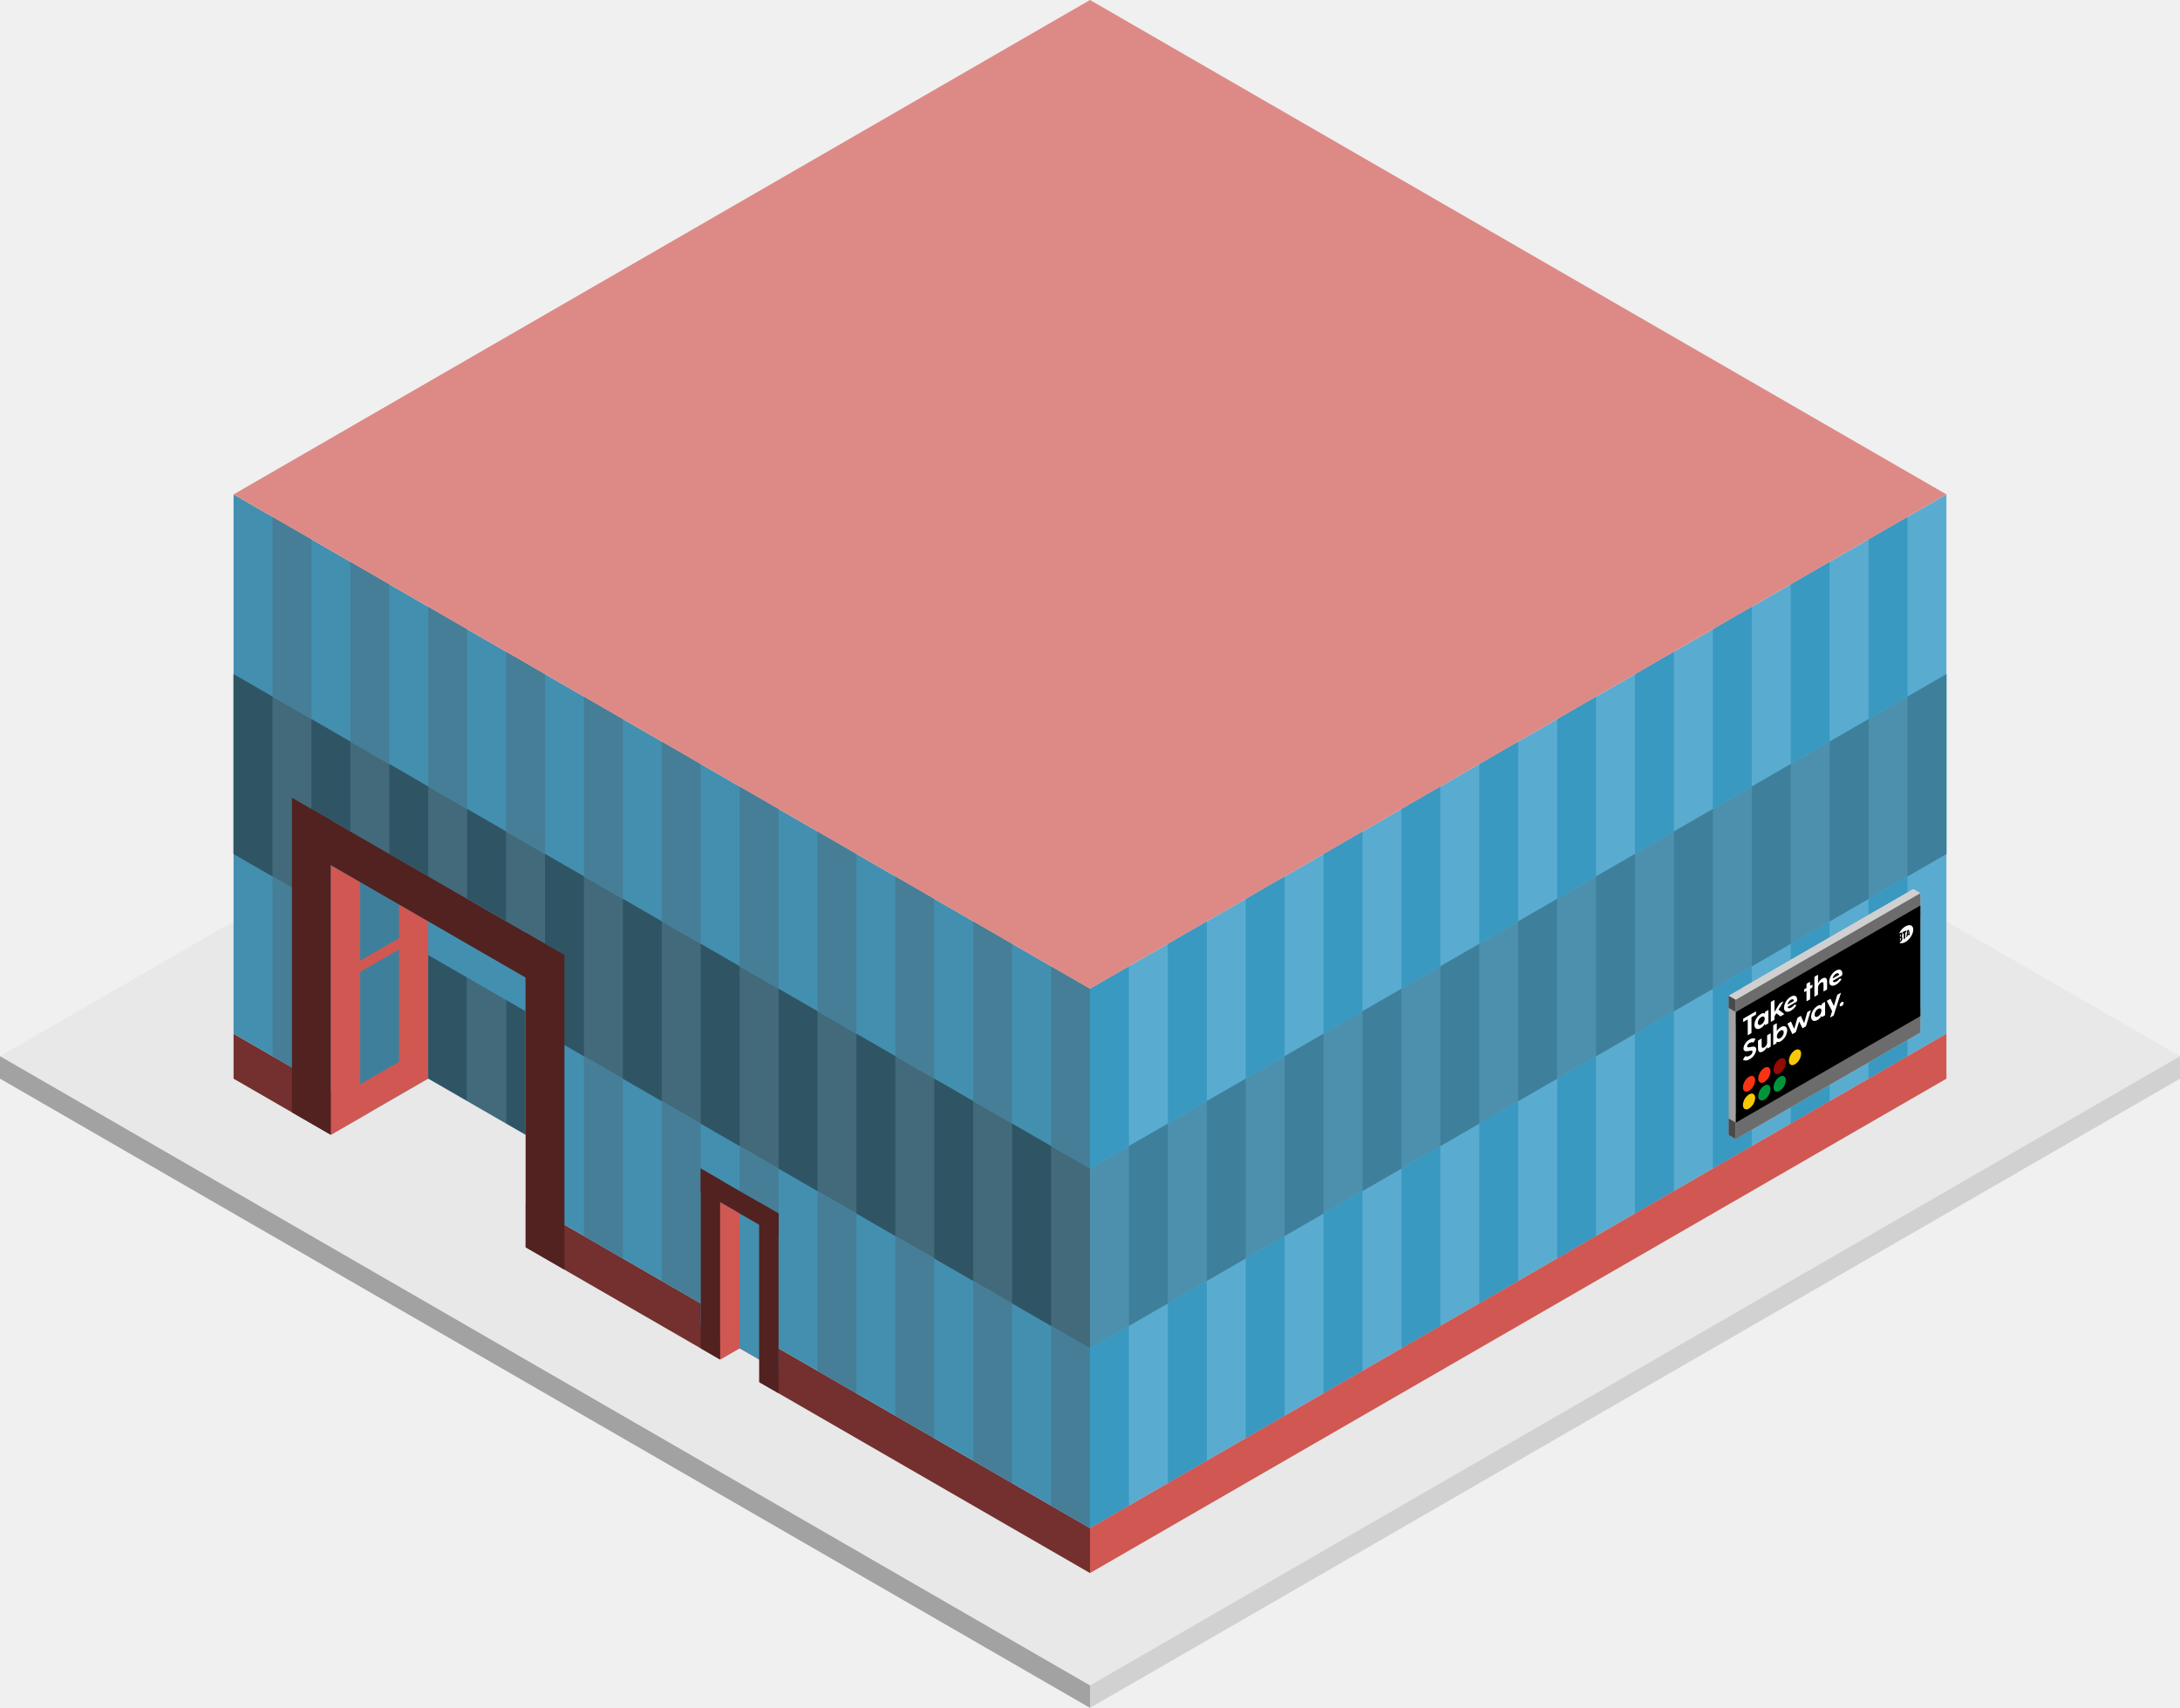
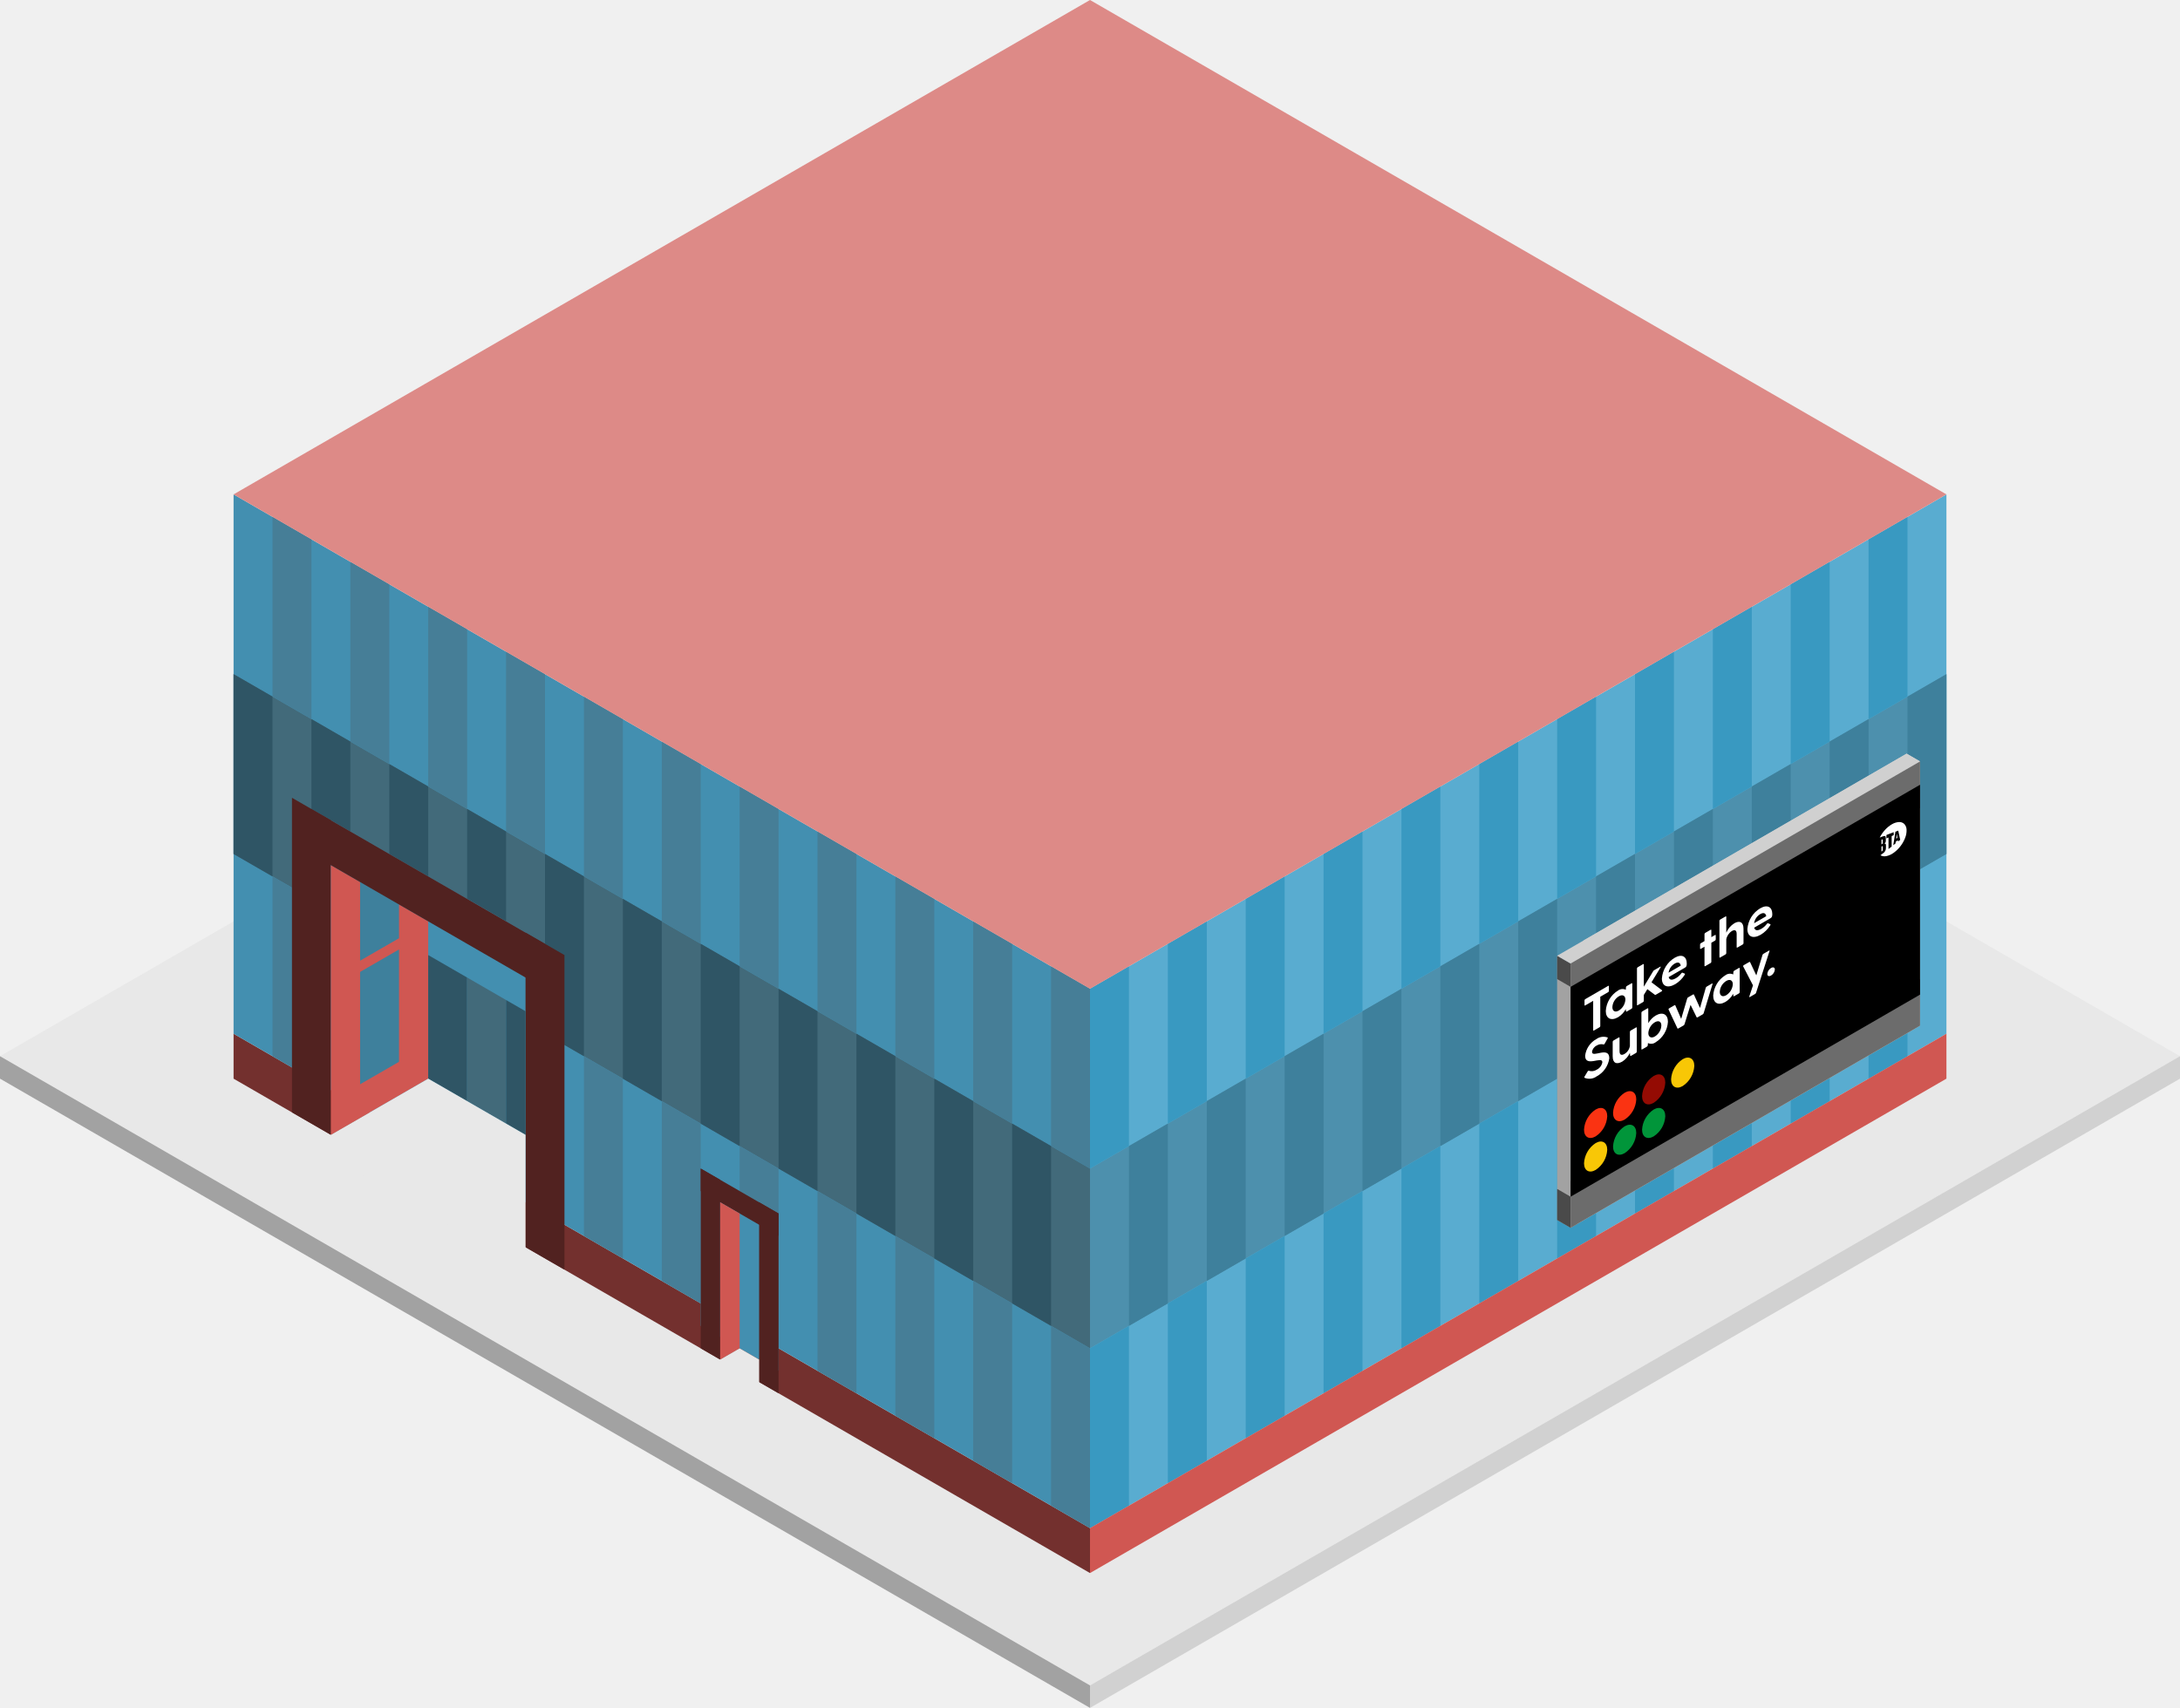
<svg xmlns="http://www.w3.org/2000/svg" id="Layer_1" data-name="Layer 1" viewBox="0 0 280 219.393">
  <defs>
    <style>
      .cls-1 {
        fill: #e8e8e8;
      }

      .exterior-L-prim {
        fill: #73302e;
      }

      .curtain-R-prim-light {
        fill: #59acd0;
      }

      .curtain-L-prim-light {
        fill: #438fb0;
      }

      .curtain-R-prim-dark-light {
        fill: #4d90ad;
      }

      .curtain-L-prim-dark-light {
        fill: #426a7a;
      }

      .curtain-R-prim-dark {
        fill: #3e809c;
      }

      .curtain-R-prim-light-dark {
        fill: #3999c1;
      }

      .curtain-L-prim-light-dark {
        fill: #467e97;
      }

      .curtain-L-prim-dark {
        fill: #2f5565;
      }

      .exterior-L-dark {
        fill: #512220;
      }

      .exterior-R-prim {
        fill: #d05752;
      }

      .cls-2 {
        fill: #d1d1d1;
      }

      .cls-3 {
        fill: #a2a2a2;
      }

      .top-prim {
        fill: #dd8a87;
      }

      .cls-4 {
        fill: #4a4a4a;
      }

      .cls-5 {
        fill: #d0d0d0;
      }

      .cls-6 {
        fill: #6c6c6c;
      }

      .cls-7 {
        fill: #fff;
      }

      .cls-8 {
        fill: #f8c706;
      }

      .cls-9 {
        fill: #fa3312;
      }

      .cls-10 {
        fill: #01953a;
      }

      .cls-11 {
        fill: #940b03;
      }
    </style>
  </defs>
  <g>
    <g id="Group">
      <path id="Path" class="cls-1" d="M140,216.506l140-80.829L140,54.848,0,135.677Z" />
      <path id="Path-2" data-name="Path" class="exterior-L-prim" d="M30,132.791v5.774l110,63.509v-5.774Z" />
      <path id="Path-3" data-name="Path" class="curtain-R-prim-light" d="M140,196.299v-69.282L250,63.509v69.282Z" />
      <path id="Path-4" data-name="Path" class="curtain-L-prim-light" d="M140,196.299v-69.282L30,63.509v69.282Z" />
      <path id="Path-5" data-name="Path" class="curtain-R-prim-dark-light" d="M140,150.111,250,86.603v23.094L140,173.205Z" />
      <path id="Path-6" data-name="Path" class="curtain-L-prim-dark-light" d="M140,150.111,30,86.603v23.094l110,63.508Z" />
      <path id="Path-7" data-name="Path" class="curtain-R-prim-dark" d="M55,112.583l-5-2.887v17.32l5,2.887Z" />
      <path id="Path-8" data-name="Path" class="curtain-R-prim-dark" d="M45,106.81l-5-2.887v17.32l5,2.887Z" />
      <path id="Path-9" data-name="Path" class="curtain-R-prim-light-dark" d="M140,173.205l5-2.887v23.094l-5,2.887Z" />
      <path id="Path-10" data-name="Path" class="curtain-R-prim-light-dark" d="M180,150.111l5-2.887v23.094l-5,2.887Z" />
      <path id="Path-11" data-name="Path" class="curtain-R-prim-light-dark" d="M220,127.017l5-2.887v23.094l-5,2.887Z" />
      <path id="Path-12" data-name="Path" class="curtain-R-prim-light-dark" d="M160,161.658l5-2.887v23.094l-5,2.887Z" />
      <path id="Path-13" data-name="Path" class="curtain-R-prim-light-dark" d="M200,138.564l5-2.887v23.094l-5,2.887Z" />
      <path id="Path-14" data-name="Path" class="curtain-R-prim-light-dark" d="M240,115.47l5-2.887v23.094l-5,2.887Z" />
      <path id="Path-15" data-name="Path" class="curtain-R-prim-light-dark" d="M150,167.432l5-2.887v23.094l-5,2.887Z" />
      <path id="Path-16" data-name="Path" class="curtain-R-prim-light-dark" d="M190,144.338l5-2.887v23.094l-5,2.887Z" />
      <path id="Path-17" data-name="Path" class="curtain-R-prim-light-dark" d="M230,121.244l5-2.887v23.094l-5,2.887Z" />
      <path id="Path-18" data-name="Path" class="curtain-R-prim-light-dark" d="M170,155.885l5-2.887v23.094l-5,2.887Z" />
      <path id="Path-19" data-name="Path" class="curtain-R-prim-light-dark" d="M210,132.791l5-2.887v23.094l-5,2.887Z" />
      <path id="Path-20" data-name="Path" class="curtain-L-prim-light-dark" d="M140,173.205l-5-2.887v23.094l5,2.887Z" />
      <path id="Path-21" data-name="Path" class="curtain-L-prim-light-dark" d="M100,150.111l-5-2.887v23.094l5,2.887Z" />
      <path id="Path-22" data-name="Path" class="curtain-L-prim-light-dark" d="M60,127.017,55,124.13v23.094l5,2.887Z" />
      <path id="Path-23" data-name="Path" class="curtain-L-prim-light-dark" d="M120,161.658l-5-2.887v23.094l5,2.887Z" />
      <path id="Path-24" data-name="Path" class="curtain-L-prim-light-dark" d="M80,138.564l-5-2.887v23.094l5,2.887Z" />
      <path id="Path-25" data-name="Path" class="curtain-L-prim-light-dark" d="M40,115.47l-5-2.887v23.094l5,2.887Z" />
      <path id="Path-26" data-name="Path" class="curtain-L-prim-light-dark" d="M130,167.432l-5-2.887v23.094l5,2.887Z" />
      <path id="Path-27" data-name="Path" class="curtain-L-prim-light-dark" d="M90,144.338l-5-2.887v23.094l5,2.887Z" />
      <path id="Path-28" data-name="Path" class="curtain-L-prim-light-dark" d="M50,121.244l-5-2.887v23.094l5,2.887Z" />
      <path id="Path-29" data-name="Path" class="curtain-L-prim-light-dark" d="M110,155.885l-5-2.887v23.094l5,2.887Z" />
      <path id="Path-30" data-name="Path" class="curtain-L-prim-light-dark" d="M70,132.791l-5-2.887v23.094l5,2.887Z" />
      <path id="Path-31" data-name="Path" class="curtain-R-prim-light-dark" d="M140,127.017l5-2.887v23.094l-5,2.887Z" />
      <path id="Path-32" data-name="Path" class="curtain-R-prim-light-dark" d="M180,103.923l5-2.887V124.13l-5,2.887Z" />
      <path id="Path-33" data-name="Path" class="curtain-R-prim-light-dark" d="M220,80.829l5-2.887v23.094l-5,2.887Z" />
      <path id="Path-34" data-name="Path" class="curtain-R-prim-light-dark" d="M160,115.47l5-2.887v23.094l-5,2.887Z" />
      <path id="Path-35" data-name="Path" class="curtain-R-prim-light-dark" d="M200,92.376l5-2.887v23.094l-5,2.887Z" />
      <path id="Path-36" data-name="Path" class="curtain-R-prim-light-dark" d="M240,69.282l5-2.887V89.489l-5,2.887Z" />
      <path id="Path-37" data-name="Path" class="curtain-R-prim-light-dark" d="M150,121.244l5-2.887v23.094l-5,2.887Z" />
      <path id="Path-38" data-name="Path" class="curtain-R-prim-light-dark" d="M190,98.15l5-2.887v23.094l-5,2.887Z" />
      <path id="Path-39" data-name="Path" class="curtain-R-prim-light-dark" d="M230,75.056l5-2.887V95.263L230,98.15Z" />
      <path id="Path-40" data-name="Path" class="curtain-R-prim-light-dark" d="M170,109.697l5-2.887v23.094l-5,2.887Z" />
      <path id="Path-41" data-name="Path" class="curtain-R-prim-light-dark" d="M210,86.603l5-2.887V106.81l-5,2.887Z" />
      <path id="Path-42" data-name="Path" class="curtain-L-prim-light-dark" d="M140,127.017l-5-2.887v23.094l5,2.887Z" />
      <path id="Path-43" data-name="Path" class="curtain-L-prim-light-dark" d="M100,103.923l-5-2.887V124.13l5,2.887Z" />
      <path id="Path-44" data-name="Path" class="curtain-L-prim-light-dark" d="M60,80.829l-5-2.887v23.094l5,2.887Z" />
      <path id="Path-45" data-name="Path" class="curtain-L-prim-light-dark" d="M120,115.47l-5-2.887v23.094l5,2.887Z" />
      <path id="Path-46" data-name="Path" class="curtain-L-prim-light-dark" d="M80,92.376l-5-2.887v23.094l5,2.887Z" />
      <path id="Path-47" data-name="Path" class="curtain-L-prim-light-dark" d="M40,69.282l-5-2.887V89.489l5,2.887Z" />
      <path id="Path-48" data-name="Path" class="curtain-L-prim-light-dark" d="M130,121.244l-5-2.887v23.094l5,2.887Z" />
      <path id="Path-49" data-name="Path" class="curtain-L-prim-light-dark" d="M90,98.15l-5-2.887v23.094l5,2.887Z" />
      <path id="Path-50" data-name="Path" class="curtain-L-prim-light-dark" d="M50,75.056l-5-2.887V95.263L50,98.15Z" />
      <path id="Path-51" data-name="Path" class="curtain-L-prim-light-dark" d="M110,109.697l-5-2.887v23.094l5,2.887Z" />
      <path id="Path-52" data-name="Path" class="curtain-L-prim-light-dark" d="M70,86.603l-5-2.887V106.81l5,2.887Z" />
      <path id="Path-53" data-name="Path" class="curtain-R-prim-dark" d="M145,147.224l5-2.887v23.094l-5,2.887Z" />
      <path id="Path-54" data-name="Path" class="curtain-R-prim-dark" d="M185,124.13l5-2.887v23.094l-5,2.887Z" />
      <path id="Path-55" data-name="Path" class="curtain-R-prim-dark" d="M225,101.036l5-2.887v23.094l-5,2.887Z" />
      <path id="Path-56" data-name="Path" class="curtain-R-prim-dark" d="M165,135.677l5-2.887v23.094l-5,2.887Z" />
      <path id="Path-57" data-name="Path" class="curtain-R-prim-dark" d="M205,112.583l5-2.887v23.094l-5,2.887Z" />
      <path id="Path-58" data-name="Path" class="curtain-R-prim-dark" d="M245,89.489l5-2.887v23.094l-5,2.887Z" />
      <path id="Path-59" data-name="Path" class="curtain-R-prim-dark" d="M155,141.451l5-2.887v23.094l-5,2.887Z" />
      <path id="Path-60" data-name="Path" class="curtain-R-prim-dark" d="M195,118.357l5-2.887v23.094l-5,2.887Z" />
      <path id="Path-61" data-name="Path" class="curtain-R-prim-dark" d="M235,95.263l5-2.887V115.47l-5,2.887Z" />
      <path id="Path-62" data-name="Path" class="curtain-R-prim-dark" d="M175,129.904l5-2.887v23.094l-5,2.887Z" />
      <path id="Path-63" data-name="Path" class="curtain-R-prim-dark" d="M215,106.81l5-2.887v23.094l-5,2.887Z" />
      <path id="Path-64" data-name="Path" class="curtain-L-prim-dark" d="M135,147.224l-5-2.887v23.094l5,2.887Z" />
      <path id="Path-65" data-name="Path" class="curtain-L-prim-dark" d="M95,124.13l-5-2.887v23.094l5,2.887Z" />
      <path id="Path-66" data-name="Path" class="curtain-L-prim-dark" d="M55,101.036,50,98.15v23.094l5,2.887Z" />
      <path id="Path-67" data-name="Path" class="curtain-L-prim-dark" d="M115,135.677l-5-2.887v23.094l5,2.887Z" />
      <path id="Path-68" data-name="Path" class="curtain-L-prim-dark" d="M75,112.583l-5-2.887v23.094l5,2.887Z" />
      <path id="Path-69" data-name="Path" class="curtain-L-prim-dark" d="M35,89.489l-5-2.887v23.094l5,2.887Z" />
      <path id="Path-70" data-name="Path" class="curtain-L-prim-dark" d="M125,141.451l-5-2.887v23.094l5,2.887Z" />
      <path id="Path-71" data-name="Path" class="curtain-L-prim-dark" d="M85,118.357,80,115.47v23.094l5,2.887Z" />
      <path id="Path-72" data-name="Path" class="curtain-L-prim-dark" d="M45,95.263l-5-2.887V115.47l5,2.887Z" />
      <path id="Path-73" data-name="Path" class="curtain-L-prim-dark" d="M105,129.904l-5-2.887v23.094l5,2.887Z" />
      <path id="Path-74" data-name="Path" class="curtain-L-prim-dark" d="M65,106.81l-5-2.887v23.094l5,2.887Z" />
      <path id="Path-75" data-name="Path" class="curtain-R-prim-dark" d="M65,118.357,60,115.47v17.32l5,2.887Z" />
      <path id="Path-76" data-name="Path" class="curtain-L-prim-light" d="M70,121.244l-30-17.32v34.641l30,17.32Z" />
      <path id="Path-77" data-name="Path" class="curtain-L-prim-light" d="M90,170.318V150.111l10,5.774v20.207Z" />
      <path id="Path-78" data-name="Path" class="exterior-L-dark" d="M42.5,145.781l-5-2.887V102.48l5,2.887Z" />
      <path id="Path-79" data-name="Path" class="exterior-L-dark" d="M92.5,174.649,90,173.205V150.111l2.5,1.443Z" />
      <path id="Path-80" data-name="Path" class="exterior-L-dark" d="M100,178.979l-2.5-1.443V154.441l2.5,1.443Z" />
      <path id="Path-81" data-name="Path" class="exterior-L-dark" d="M67.5,160.215l5,2.887V122.687l-5-2.887Z" />
      <path id="Path-82" data-name="Path" class="exterior-R-prim" d="M42.5,145.781,55,138.564V118.357L42.5,111.14Z" />
      <path id="Path-83" data-name="Path" class="curtain-R-prim-dark" d="M51.25,120.522l-5,2.887V113.305l5-2.887Z" />
      <path id="Path-84" data-name="Path" class="curtain-R-prim-dark" d="M51.25,136.399l-5,2.887V124.852l5-2.887Z" />
      <path id="Path-85" data-name="Path" class="curtain-L-prim-dark" d="M60,125.574l-5-2.887v15.877l5,2.887Z" />
      <path id="Path-86" data-name="Path" class="curtain-L-prim-dark-light" d="M65,128.46l-5-2.887v15.877l5,2.887Z" />
      <path id="Path-87" data-name="Path" class="curtain-L-prim-dark" d="M67.5,129.904,65,128.46v15.877l2.5,1.443Z" />
      <path id="Path-88" data-name="Path" class="exterior-L-dark" d="M40,109.697l30,17.32v-5.774l-30-17.32Z" />
      <path id="Path-89" data-name="Path" class="exterior-L-dark" d="M90,152.998l10,5.774v-2.887l-10-5.774Z" />
      <path id="Path-90" data-name="Path" class="cls-1" d="M40,147.224l15-8.66,12.5,7.217v17.32Z" />
      <path id="Path-91" data-name="Path" class="exterior-R-prim" d="M92.5,174.649l2.5-1.443v-17.32l-2.5-1.443Z" />
      <path id="Path-92" data-name="Path" class="cls-1" d="M90,176.092l5-2.887,2.5,1.443v5.774Z" />
      <path id="Path-93" data-name="Path" class="exterior-R-prim" d="M140,202.073l110-63.509v-5.774L140,196.299Z" />
      <path id="Path-94" data-name="Path" class="cls-2" d="M140,216.506v2.887l140-80.829v-2.887Z" />
      <path id="Path-95" data-name="Path" class="cls-3" d="M0,135.677v2.887l140,80.829v-2.887Z" />
      <path id="anchor_30_127.017_220" class="top-prim" d="M30,63.509l110,63.508L250,63.509,140,0Z" />
    </g>
    <g id="Group-2" data-name="Group">
      <g id="Group-3" data-name="Group">
-         <path id="Path-96" data-name="Path" class="cls-3" d="M222.036,127.899l.912.527v17.896l-.912-.527Z" />
-         <path id="Path-97" data-name="Path" class="cls-4" d="M223.404,143.953l-.456.263-.912-.526v2.105l.912.527.456-.263Z" />
-         <path id="Path-98" data-name="Path" class="cls-4" d="M223.404,128.163v1.579l-.456.263-.912-.526v-1.579l.912.527Z" />
-         <path id="Path-99" data-name="Path" class="cls-2" d="M223.86,126.847l-.912,1.579v17.896l23.704-13.685V114.74l-.912-.526Z" />
-         <path id="Path-100" data-name="Path" class="cls-5" d="M222.036,127.9l.912.526,23.704-13.685-.912-.526Z" />
+         <path id="Path-96" data-name="Path" class="cls-3" d="M200,122.775l1.726.999v33.948L200,156.723Z" />
+         <path id="Path-97" data-name="Path" class="cls-4" d="M202.59,153.228l-.863.5L200,152.729v3.994l1.726.999.863-.499Z" />
+         <path id="Path-98" data-name="Path" class="cls-4" d="M202.59,123.274V126.27l-.863.499L200,125.771v-2.996l1.726.999Z" />
+         <path id="Path-99" data-name="Path" class="cls-2" d="M203.453,120.778l-1.726,2.995v33.948l44.885-25.96V97.813l-1.726-.998Z" />
+         <path id="Path-100" data-name="Path" class="cls-5" d="M200,122.775l1.726.998,44.885-25.96-1.726-.998Z" />
      </g>
      <g id="Group-4" data-name="Group">
-         <path id="Path-101" data-name="Path" class="cls-6" d="M246.652,129.479l-23.704,13.685v3.159l23.704-13.685Z" />
-         <path id="Path-102" data-name="Path" class="cls-6" d="M246.652,114.74v3.158l-23.704,13.686V128.426Z" />
-         <path id="Path-103" data-name="Path" d="M246.652,116.32,222.948,130.005v14.212l23.704-13.685Z" />
+         <path id="Path-101" data-name="Path" class="cls-6" d="M246.611,125.771,201.726,151.73v5.991l44.885-25.96Z" />
+         <path id="Path-102" data-name="Path" class="cls-6" d="M246.611,97.813v5.991l-44.885,25.96v-5.991Z" />
+         <path id="Path-103" data-name="Path" d="M246.611,100.809l-44.885,25.96v26.958l44.885-25.96Z" />
        <g id="Group-5" data-name="Group">
-           <path id="Path-104" data-name="Path" class="cls-7" d="M244.127,120.518c0-.046-.012-.054-.053-.03l-.039.023v.334l.039-.028a.102.102,0,0,0,.053-.099Z" />
-           <path id="Path-105" data-name="Path" class="cls-7" d="M244.124,120.248v-.182c0-.046-.012-.056-.052-.038l-.037.017v.314l.037-.02A.086.086,0,0,0,244.124,120.248Z" />
-           <path id="Path-106" data-name="Path" class="cls-7" d="M245.071,119.673c-.016.133-.022.158-.037.296.039-.025.044-.03.083-.055-.016-.112-.022-.127-.037-.245Z" />
-           <path id="Compound_Path" data-name="Compound Path" class="cls-7" d="M244.735,119a1.969,1.969,0,0,0-.461.378,2.308,2.308,0,0,0-.358.518l.207-.08c.171-.065.207-.015.207.151v.141a.249.249,0,0,1-.078.189v.012c.063-.004.087.033.087.107v.16a.424.424,0,0,1-.213.394l-.161.124a.563.563,0,0,0,.405.057,1.288,1.288,0,0,0,.495-.226,2.163,2.163,0,0,0,.463-.453,2.188,2.188,0,0,0,.317-.568,1.345,1.345,0,0,0,.092-.543.585.585,0,0,0-.155-.385.48.48,0,0,0-.364-.131,1.053,1.053,0,0,0-.483.155Zm-.01.796v.712q-.107.082-.213.165v-.781c-.047.021-.094.042-.141.063v-.233l.494-.19v.202C244.82,119.754,244.773,119.774,244.726,119.796Zm.438.365c-.005-.038-.011-.046-.016-.084l-.145.102c-.005.05-.011.069-.016.12l-.15.116.145-.913.192-.075.133.625Z" />
+           <path id="Path-104" data-name="Path" class="cls-7" d="M241.83,108.772c0-.088-.023-.103-.1-.057l-.075.044v.633c.025-.017.05-.035.075-.052a.194.194,0,0,0,.1-.187Z" />
+           <path id="Path-105" data-name="Path" class="cls-7" d="M241.825,108.26v-.345c0-.088-.023-.106-.099-.073l-.07.032v.596c.024-.013.047-.026.07-.039A.163.163,0,0,0,241.825,108.26Z" />
+           <path id="Path-106" data-name="Path" class="cls-7" d="M243.617,107.169c-.03.253-.041.299-.07.562.074-.048.083-.057.157-.104-.03-.212-.041-.241-.07-.465Z" />
+           <path id="Compound_Path" data-name="Compound Path" class="cls-7" d="M242.982,105.893a3.728,3.728,0,0,0-.872.717,4.378,4.378,0,0,0-.678.982l.393-.151c.325-.123.392-.028.392.286v.269a.472.472,0,0,1-.148.358v.023c.119-.007.164.062.164.203v.303a.805.805,0,0,1-.403.747l-.305.236a1.065,1.065,0,0,0,.767.108,2.439,2.439,0,0,0,.938-.429,4.098,4.098,0,0,0,.877-.859,4.154,4.154,0,0,0,.599-1.078,2.556,2.556,0,0,0,.175-1.031,1.109,1.109,0,0,0-.293-.73.909.909,0,0,0-.689-.248,1.99,1.99,0,0,0-.916.295Zm-.018,1.509v1.35c-.135.104-.269.208-.403.312V107.583c-.089.04-.177.08-.267.119V107.26l.936-.36v.383C243.142,107.323,243.053,107.362,242.964,107.403Zm.83.692c-.01-.071-.021-.086-.031-.16l-.276.194c-.01.094-.021.131-.031.227l-.284.219.275-1.732.364-.142.252,1.186Z" />
        </g>
-         <path id="Compound_Path-2" data-name="Compound Path" class="cls-7" d="M224.402,134.412a.559.559,0,0,1,.313-.431.595.595,0,0,1,.472-.075c.028.005.052-.013.074-.053l.194-.348c.025-.042.025-.063,0-.074a.828.828,0,0,0-.753.107,1.484,1.484,0,0,0-.767,1.133c0,.806,1.168-.003,1.168.434a.687.687,0,0,1-.373.504.643.643,0,0,1-.549.078c-.028-.008-.056.011-.077.048l-.211.351c-.021.037-.021.062-.004.076a.845.845,0,0,0,.831-.096,1.645,1.645,0,0,0,.855-1.222C225.574,133.989,224.402,134.845,224.402,134.412Zm2.981-1.655-.359.207a.102.102,0,0,0-.053.083v.954a.77.77,0,0,1-.373.549c-.166.096-.331.093-.331-.193v-.904c0-.032-.021-.041-.053-.023l-.359.207a.101.101,0,0,0-.053.083v.989c0,.461.267.574.655.351a1.404,1.404,0,0,0,.514-.589l.014.186c.004.03.021.041.053.022l.345-.199a.103.103,0,0,0,.053-.084v-1.619C227.436,132.749,227.415,132.74,227.383,132.758Zm1.334-.809a1.484,1.484,0,0,0-.5.514v-.978c0-.032-.021-.041-.052-.022l-.359.207a.103.103,0,0,0-.053.084v2.464c0,.032.021.04.053.022l.324-.187a.107.107,0,0,0,.053-.083l.014-.156a.5.5,0,0,0,.521-.054,1.747,1.747,0,0,0,.834-1.386C229.551,131.869,229.199,131.671,228.717,131.949Zm-.056,1.419c-.254.146-.44.029-.44-.232a.933.933,0,0,1,.44-.733c.257-.148.443-.052.443.223A.921.921,0,0,1,228.661,133.368Zm3.871-3.583-.352.203a.143.143,0,0,0-.064.079l-.391,1.369-.412-.906a.026.026,0,0,0-.035-.015.077.077,0,0,0-.028.009l-.331.191a.133.133,0,0,0-.028.023.111.111,0,0,0-.035.055l-.408,1.38-.398-.914c-.011-.022-.035-.022-.063-.005l-.352.203c-.039.022-.056.054-.042.084l.602,1.275c.011.022.035.022.063.005l.352-.203a.14.14,0,0,0,.064-.079l.412-1.315.412.84c.011.022.035.022.063.005l.349-.201a.143.143,0,0,0,.064-.079l.602-1.97C232.589,129.774,232.571,129.763,232.532,129.785Zm1.834-1.059-.324.187a.107.107,0,0,0-.053.083l-.011.168a.515.515,0,0,0-.524.049A1.748,1.748,0,0,0,232.62,130.6c0,.503.352.701.834.423a1.459,1.459,0,0,0,.521-.547l.014.14c.004.029.021.04.053.022l.324-.187a.102.102,0,0,0,.052-.083v-1.619C234.419,128.717,234.398,128.708,234.366,128.726Zm-.856,1.842c-.257.148-.443.048-.443-.23a.915.915,0,0,1,.443-.735c.254-.146.44-.036.44.225A.946.946,0,0,1,233.511,130.568Zm2.886-3.014-.369.213a.14.14,0,0,0-.063.079l-.419,1.382-.422-.896c-.011-.022-.035-.022-.063-.006l-.362.209c-.039.023-.057.054-.042.084l.665,1.284-.25.749c-.018.049.004.058.042.036l.352-.203a.14.14,0,0,0,.063-.079l.911-2.817C236.453,127.543,236.436,127.532,236.397,127.554Zm.151,1.683a.522.522,0,0,0,.254-.403c0-.141-.112-.188-.254-.107a.526.526,0,0,0-.257.402C236.291,129.273,236.404,129.32,236.548,129.237Zm-3.808-2.74-.246.142v-.475c0-.032-.021-.04-.053-.022l-.359.207a.103.103,0,0,0-.052.084v.475l-.247.142a.102.102,0,0,0-.053.083v.275c0,.032.021.041.053.022l.247-.142V128.58c0,.032.021.041.052.022l.359-.207a.102.102,0,0,0,.053-.083V127.02l.246-.143a.101.101,0,0,0,.053-.083V126.52C232.793,126.488,232.772,126.479,232.74,126.497Zm1.313-.797a1.395,1.395,0,0,0-.545.635v-1.073c0-.032-.021-.041-.052-.022l-.359.207a.101.101,0,0,0-.053.083v2.464c0,.032.021.041.053.023l.359-.207a.102.102,0,0,0,.052-.083v-.943a.853.853,0,0,1,.38-.557c.169-.098.324-.089.324.197v.897c0,.032.021.041.053.023l.359-.207a.102.102,0,0,0,.053-.083v-.982C234.677,125.609,234.405,125.497,234.053,125.7Zm2.576-.621c0-.468-.32-.681-.82-.392a1.788,1.788,0,0,0-.869,1.407c0,.507.37.691.908.38a1.926,1.926,0,0,0,.64-.634c.028-.044.028-.069.004-.079l-.155-.062c-.025-.011-.046.002-.077.041a1.221,1.221,0,0,1-.366.331c-.271.156-.447.128-.493-.074l1.105-.638C236.612,125.297,236.63,125.216,236.63,125.079Zm-.816,0c.207-.12.373-.082.405.143l-.824.475A.875.875,0,0,1,235.813,125.079Zm-10.32,4.864-1.548.894a.102.102,0,0,0-.053.084v.32c0,.032.021.041.053.022l.535-.309v1.985c0,.032.021.041.052.022l.377-.217a.102.102,0,0,0,.053-.084v-1.985l.531-.307a.102.102,0,0,0,.053-.083v-.32C225.546,129.933,225.525,129.924,225.493,129.943Zm1.587-.177-.324.187a.108.108,0,0,0-.053.083l-.011.168a.515.515,0,0,0-.524.049,1.748,1.748,0,0,0-.834,1.386c0,.504.352.702.834.423a1.454,1.454,0,0,0,.521-.547l.014.14c.004.029.021.04.053.022l.324-.187a.103.103,0,0,0,.053-.084v-1.619C227.133,129.756,227.112,129.747,227.08,129.765Zm-.855,1.842c-.257.148-.444.049-.444-.23a.913.913,0,0,1,.444-.735c.253-.146.44-.036.44.225A.945.945,0,0,1,226.225,131.607Zm2.921-1.373-.711-.536.609-1.002c.031-.05.018-.074-.028-.047l-.405.233a.164.164,0,0,0-.063.065l-.634,1.048v-1.503c0-.032-.021-.041-.052-.022l-.359.207a.102.102,0,0,0-.053.084v2.464c0,.032.021.04.053.022l.359-.207a.101.101,0,0,0,.052-.083v-.401l.24-.392.51.381c.018.015.035.011.063-.005l.387-.224C229.157,130.291,229.171,130.255,229.146,130.234Zm1.683-1.806c0-.468-.32-.681-.82-.392a1.787,1.787,0,0,0-.869,1.407c0,.507.37.691.908.38a1.933,1.933,0,0,0,.641-.634c.028-.044.028-.069.003-.08l-.155-.062c-.025-.011-.046.002-.078.041a1.222,1.222,0,0,1-.366.331c-.271.156-.447.128-.493-.074l1.105-.638C230.811,128.646,230.829,128.565,230.829,128.428Zm-.817,0c.207-.12.373-.082.405.143l-.824.476A.875.875,0,0,1,230.012,128.428Z" />
+         <path id="Compound_Path-2" data-name="Compound Path" class="cls-7" d="M204.48,135.13a1.06,1.06,0,0,1,.593-.817,1.124,1.124,0,0,1,.894-.143c.053.01.1-.024.14-.101l.367-.659c.047-.08.047-.12,0-.14a1.565,1.565,0,0,0-1.426.203,2.816,2.816,0,0,0-1.453,2.149c0,1.529,2.212-.005,2.212.823a1.303,1.303,0,0,1-.706.956,1.216,1.216,0,0,1-1.04.147c-.053-.016-.106.021-.146.091l-.4.665c-.04.07-.04.117-.007.144a1.599,1.599,0,0,0,1.573-.182,3.122,3.122,0,0,0,1.619-2.319C206.699,134.326,204.48,135.951,204.48,135.13Zm5.645-3.139-.679.394a.192.192,0,0,0-.1.158v1.81a1.461,1.461,0,0,1-.706,1.042c-.314.181-.626.176-.626-.365v-1.716c0-.06-.04-.077-.1-.043l-.68.394a.191.191,0,0,0-.099.158v1.876c0,.875.506,1.089,1.24.665a2.663,2.663,0,0,0,.973-1.117l.026.352c.007.056.04.077.1.042l.653-.378a.194.194,0,0,0,.1-.159v-3.071C210.225,131.974,210.185,131.956,210.125,131.991Zm2.526-1.534a2.812,2.812,0,0,0-.947.975v-1.856c0-.06-.039-.077-.099-.042l-.68.393a.194.194,0,0,0-.1.158v4.673c0,.06.04.077.1.042l.613-.355a.204.204,0,0,0,.1-.158l.027-.296a.945.945,0,0,0,.986-.103,3.315,3.315,0,0,0,1.579-2.629C214.23,130.304,213.563,129.929,212.65,130.457Zm-.106,2.692c-.48.277-.834.055-.834-.439a1.771,1.771,0,0,1,.834-1.39c.486-.281.84-.099.84.422A1.748,1.748,0,0,1,212.544,133.149Zm7.331-6.797-.666.385a.271.271,0,0,0-.12.15l-.74,2.598-.78-1.719a.049.049,0,0,0-.067-.028.147.147,0,0,0-.053.017l-.626.362a.242.242,0,0,0-.053.044.21.21,0,0,0-.067.105l-.773,2.618-.753-1.735c-.02-.042-.067-.042-.12-.01l-.666.385c-.073.042-.106.102-.08.16l1.14,2.419c.02.042.066.042.119.01l.666-.385a.266.266,0,0,0,.12-.15l.78-2.494.78,1.592c.02.042.066.042.12.01l.66-.381a.271.271,0,0,0,.12-.149l1.139-3.738C219.982,126.33,219.948,126.31,219.875,126.352Zm3.473-2.008-.613.355a.204.204,0,0,0-.1.158l-.02.319a.972.972,0,0,0-.993.093,3.315,3.315,0,0,0-1.58,2.629c0,.955.667,1.33,1.58.802a2.765,2.765,0,0,0,.986-1.038l.027.265c.007.056.04.077.1.042l.613-.355a.193.193,0,0,0,.099-.158v-3.071C223.447,124.326,223.407,124.309,223.348,124.344Zm-1.62,3.494c-.486.281-.84.091-.84-.436a1.736,1.736,0,0,1,.84-1.394c.48-.277.834-.068.834.426A1.796,1.796,0,0,1,221.727,127.838Zm5.465-5.718-.7.405a.266.266,0,0,0-.12.149l-.793,2.622-.8-1.7c-.02-.042-.067-.042-.12-.011l-.686.397c-.073.043-.107.102-.08.16l1.26,2.436-.473,1.422c-.033.093.007.11.08.068l.666-.386a.267.267,0,0,0,.12-.149l1.726-5.345C227.3,122.098,227.266,122.077,227.192,122.12Zm.287,3.192a.991.991,0,0,0,.48-.765c0-.267-.213-.357-.48-.203a.997.997,0,0,0-.486.762C226.993,125.38,227.206,125.47,227.479,125.312Zm-7.21-5.197-.466.27v-.901c0-.06-.04-.077-.1-.042l-.68.393a.195.195,0,0,0-.099.158v.901l-.467.27a.193.193,0,0,0-.1.158v.521c0,.06.04.077.1.042l.467-.27v2.45c0,.06.04.077.099.042l.68-.393a.193.193,0,0,0,.1-.158v-2.45l.466-.27a.193.193,0,0,0,.1-.158v-.521C220.369,120.097,220.329,120.08,220.269,120.115Zm2.486-1.511a2.644,2.644,0,0,0-1.033,1.205v-2.036c0-.06-.04-.077-.1-.042l-.68.393a.192.192,0,0,0-.1.158v4.674c0,.06.04.077.1.043l.68-.394a.193.193,0,0,0,.1-.158v-1.79a1.618,1.618,0,0,1,.72-1.057c.32-.185.613-.168.613.373v1.702c0,.06.04.077.1.043l.68-.394a.193.193,0,0,0,.1-.158v-1.863C223.935,118.429,223.421,118.218,222.755,118.603Zm4.878-1.179c0-.888-.606-1.292-1.553-.744a3.392,3.392,0,0,0-1.646,2.668c0,.962.7,1.311,1.72.721a3.649,3.649,0,0,0,1.213-1.202c.053-.084.053-.131.007-.15l-.293-.117c-.046-.02-.086.003-.146.078a2.316,2.316,0,0,1-.693.627c-.513.297-.847.243-.933-.141l2.092-1.211C227.601,117.838,227.634,117.685,227.634,117.425Zm-1.546-.001c.393-.227.706-.155.766.271l-1.559.902A1.66,1.66,0,0,1,226.088,117.424Zm-19.542,9.227-2.932,1.696a.194.194,0,0,0-.1.158v.607c0,.06.04.077.1.042l1.013-.586v3.766c0,.06.04.077.1.042l.713-.412a.194.194,0,0,0,.1-.159V128.04l1.006-.582a.193.193,0,0,0,.1-.158v-.607C206.646,126.633,206.606,126.615,206.546,126.651Zm3.006-.337-.613.355a.204.204,0,0,0-.1.158l-.02.319a.973.973,0,0,0-.993.093,3.316,3.316,0,0,0-1.579,2.629c0,.955.666,1.331,1.579.802a2.758,2.758,0,0,0,.987-1.038l.026.265c.007.056.04.077.1.042l.613-.354a.194.194,0,0,0,.1-.158v-3.071C209.652,126.296,209.612,126.279,209.551,126.314Zm-1.619,3.494c-.487.281-.84.092-.84-.436a1.734,1.734,0,0,1,.84-1.394c.48-.277.833-.068.833.426A1.793,1.793,0,0,1,207.932,129.808Zm5.531-2.605-1.346-1.018,1.153-1.902c.059-.095.033-.14-.054-.089l-.766.443a.31.31,0,0,0-.119.123l-1.2,1.989v-2.851c0-.06-.039-.077-.1-.042l-.68.393a.193.193,0,0,0-.1.158v4.673c0,.06.04.077.1.042l.68-.394a.192.192,0,0,0,.1-.158v-.761l.454-.743.966.723c.033.028.067.021.12-.009l.733-.424C213.483,127.311,213.51,127.242,213.463,127.203Zm3.186-3.425c0-.888-.606-1.291-1.553-.744a3.392,3.392,0,0,0-1.646,2.668c0,.962.7,1.311,1.719.722a3.664,3.664,0,0,0,1.213-1.202c.053-.085.053-.132.006-.151l-.293-.118c-.047-.02-.087.004-.147.078a2.311,2.311,0,0,1-.693.627c-.513.297-.847.243-.934-.141l2.093-1.21C216.616,124.191,216.649,124.038,216.649,123.778Zm-1.546-.001c.393-.227.706-.155.766.271l-1.56.902A1.661,1.661,0,0,1,215.103,123.777Z" />
        <g id="Group-6" data-name="Group">
-           <path id="Path-107" data-name="Path" class="cls-8" d="M223.86,141.95h0a1.742,1.742,0,0,1,.787-1.364h0c.435-.251.788-.047.788.455h0a1.742,1.742,0,0,1-.788,1.364h0C224.213,142.656,223.86,142.452,223.86,141.95Z" />
-           <path id="Path-108" data-name="Path" class="cls-9" d="M223.86,139.677h0a1.742,1.742,0,0,1,.787-1.364h0c.435-.251.788-.047.788.455h0a1.742,1.742,0,0,1-.788,1.364h0C224.213,140.383,223.86,140.179,223.86,139.677Z" />
-           <path id="Path-109" data-name="Path" class="cls-10" d="M225.828,140.814h0a1.742,1.742,0,0,1,.787-1.364h0c.435-.251.788-.047.788.454h0a1.742,1.742,0,0,1-.788,1.364h0C226.181,141.519,225.828,141.315,225.828,140.814Z" />
-           <path id="Path-110" data-name="Path" class="cls-9" d="M225.828,138.54h0a1.742,1.742,0,0,1,.787-1.364h0c.435-.251.788-.047.788.455h0a1.742,1.742,0,0,1-.788,1.364h0C226.181,139.246,225.828,139.042,225.828,138.54Z" />
-           <path id="Path-111" data-name="Path" class="cls-10" d="M227.797,139.677h0a1.742,1.742,0,0,1,.788-1.364h0c.434-.251.787-.047.787.455h0a1.742,1.742,0,0,1-.787,1.364h0C228.15,140.383,227.797,140.179,227.797,139.677Z" />
-           <path id="Path-112" data-name="Path" class="cls-11" d="M227.797,137.404h0a1.742,1.742,0,0,1,.788-1.364h0c.434-.251.787-.047.787.455h0a1.742,1.742,0,0,1-.787,1.363h0C228.15,138.109,227.797,137.906,227.797,137.404Z" />
-           <path id="Path-113" data-name="Path" class="cls-8" d="M229.765,136.267h0a1.742,1.742,0,0,1,.788-1.364h0c.434-.251.787-.047.787.455h0a1.742,1.742,0,0,1-.787,1.364h0C230.118,136.973,229.765,136.769,229.765,136.267Z" />
+           <path id="Path-107" data-name="Path" class="cls-8" d="M203.453,149.427h0a3.306,3.306,0,0,1,1.491-2.587h0c.823-.476,1.491-.089,1.491.863h0a3.305,3.305,0,0,1-1.491,2.587h0C204.121,150.766,203.453,150.379,203.453,149.427Z" />
+           <path id="Path-108" data-name="Path" class="cls-9" d="M203.453,145.116h0a3.306,3.306,0,0,1,1.491-2.587h0c.823-.476,1.491-.089,1.491.863h0a3.305,3.305,0,0,1-1.491,2.587h0C204.121,146.454,203.453,146.067,203.453,145.116Z" />
+           <path id="Path-109" data-name="Path" class="cls-10" d="M207.18,147.272h0a3.306,3.306,0,0,1,1.491-2.587h0c.823-.476,1.492-.09,1.492.862h0a3.305,3.305,0,0,1-1.492,2.587h0C207.849,148.61,207.18,148.224,207.18,147.272Z" />
+           <path id="Path-110" data-name="Path" class="cls-9" d="M207.18,142.959h0a3.306,3.306,0,0,1,1.491-2.587h0c.823-.476,1.492-.089,1.492.863h0a3.305,3.305,0,0,1-1.492,2.587h0C207.849,144.298,207.18,143.912,207.18,142.959Z" />
+           <path id="Path-111" data-name="Path" class="cls-10" d="M210.908,145.116h0a3.305,3.305,0,0,1,1.492-2.587h0c.822-.476,1.491-.089,1.491.863h0a3.306,3.306,0,0,1-1.491,2.587h0C211.576,146.454,210.908,146.067,210.908,145.116Z" />
+           <path id="Path-112" data-name="Path" class="cls-11" d="M210.908,140.804h0a3.305,3.305,0,0,1,1.492-2.587h0c.822-.476,1.491-.09,1.491.863h0a3.305,3.305,0,0,1-1.491,2.586h0C211.576,142.142,210.908,141.756,210.908,140.804Z" />
+           <path id="Path-113" data-name="Path" class="cls-8" d="M214.635,138.648h0a3.305,3.305,0,0,1,1.492-2.587h0c.822-.476,1.491-.089,1.491.863h0a3.306,3.306,0,0,1-1.491,2.587h0C215.304,139.986,214.635,139.6,214.635,138.648Z" />
        </g>
      </g>
    </g>
  </g>
</svg>
